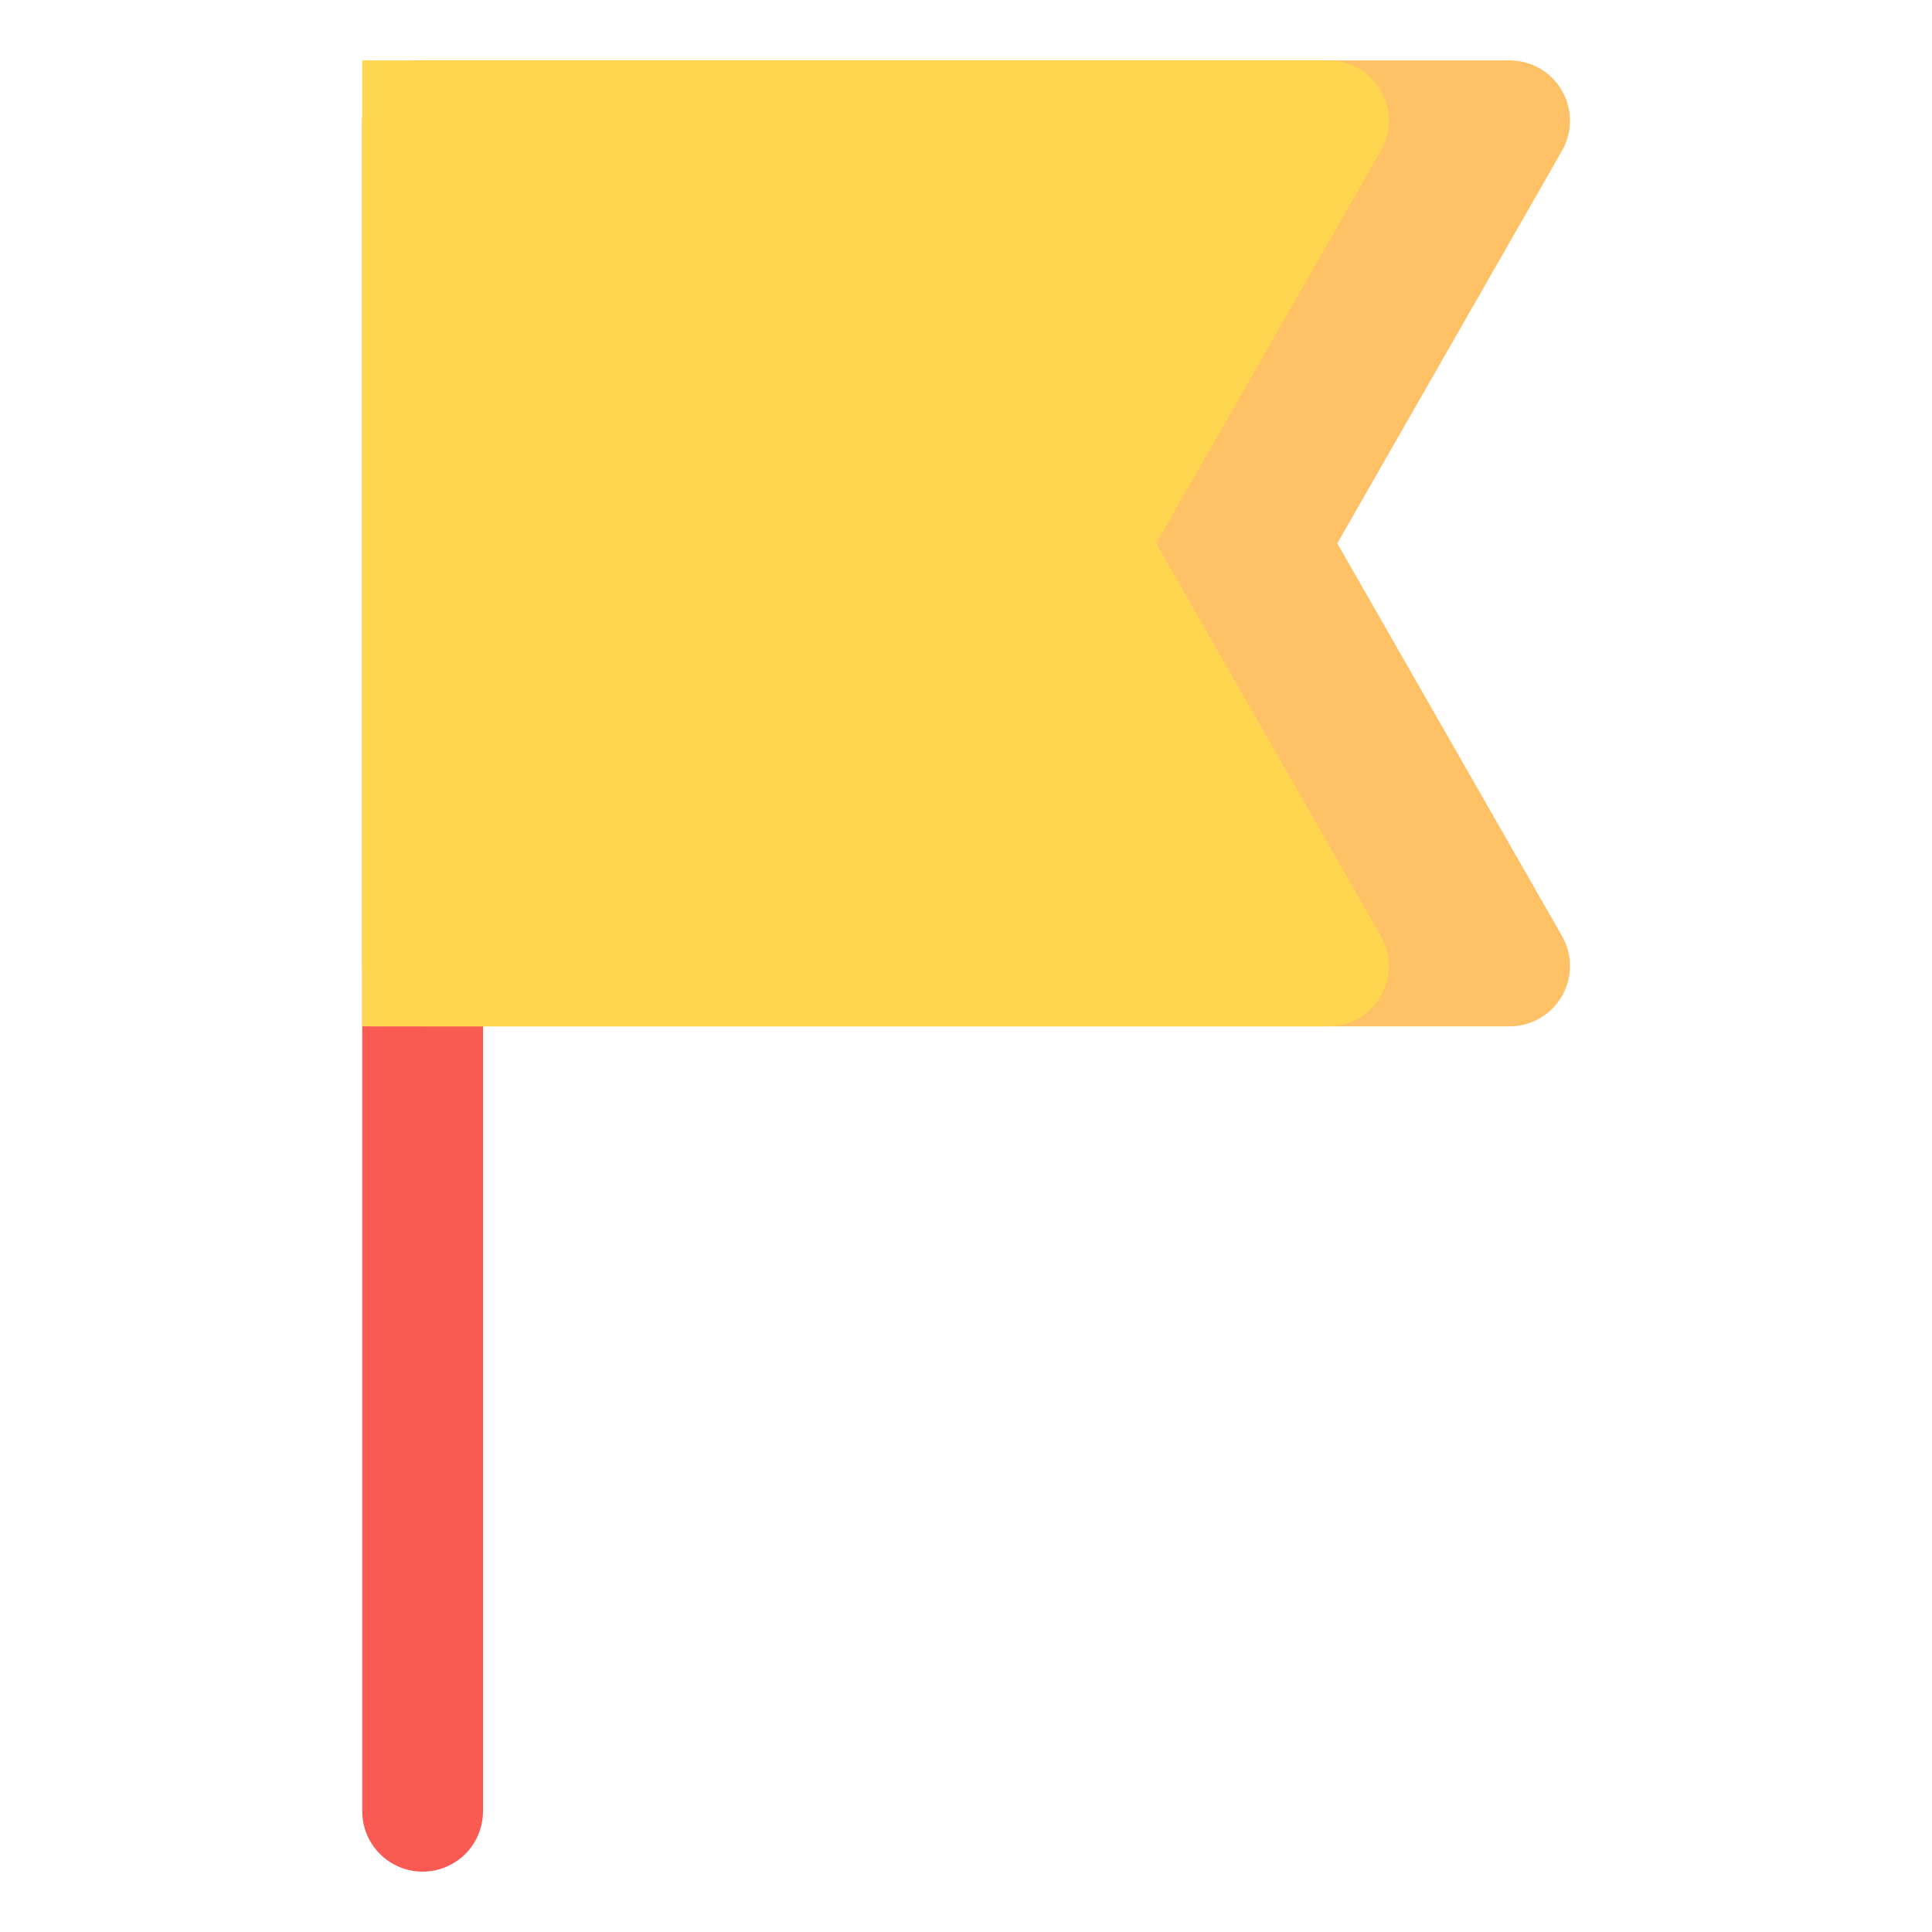
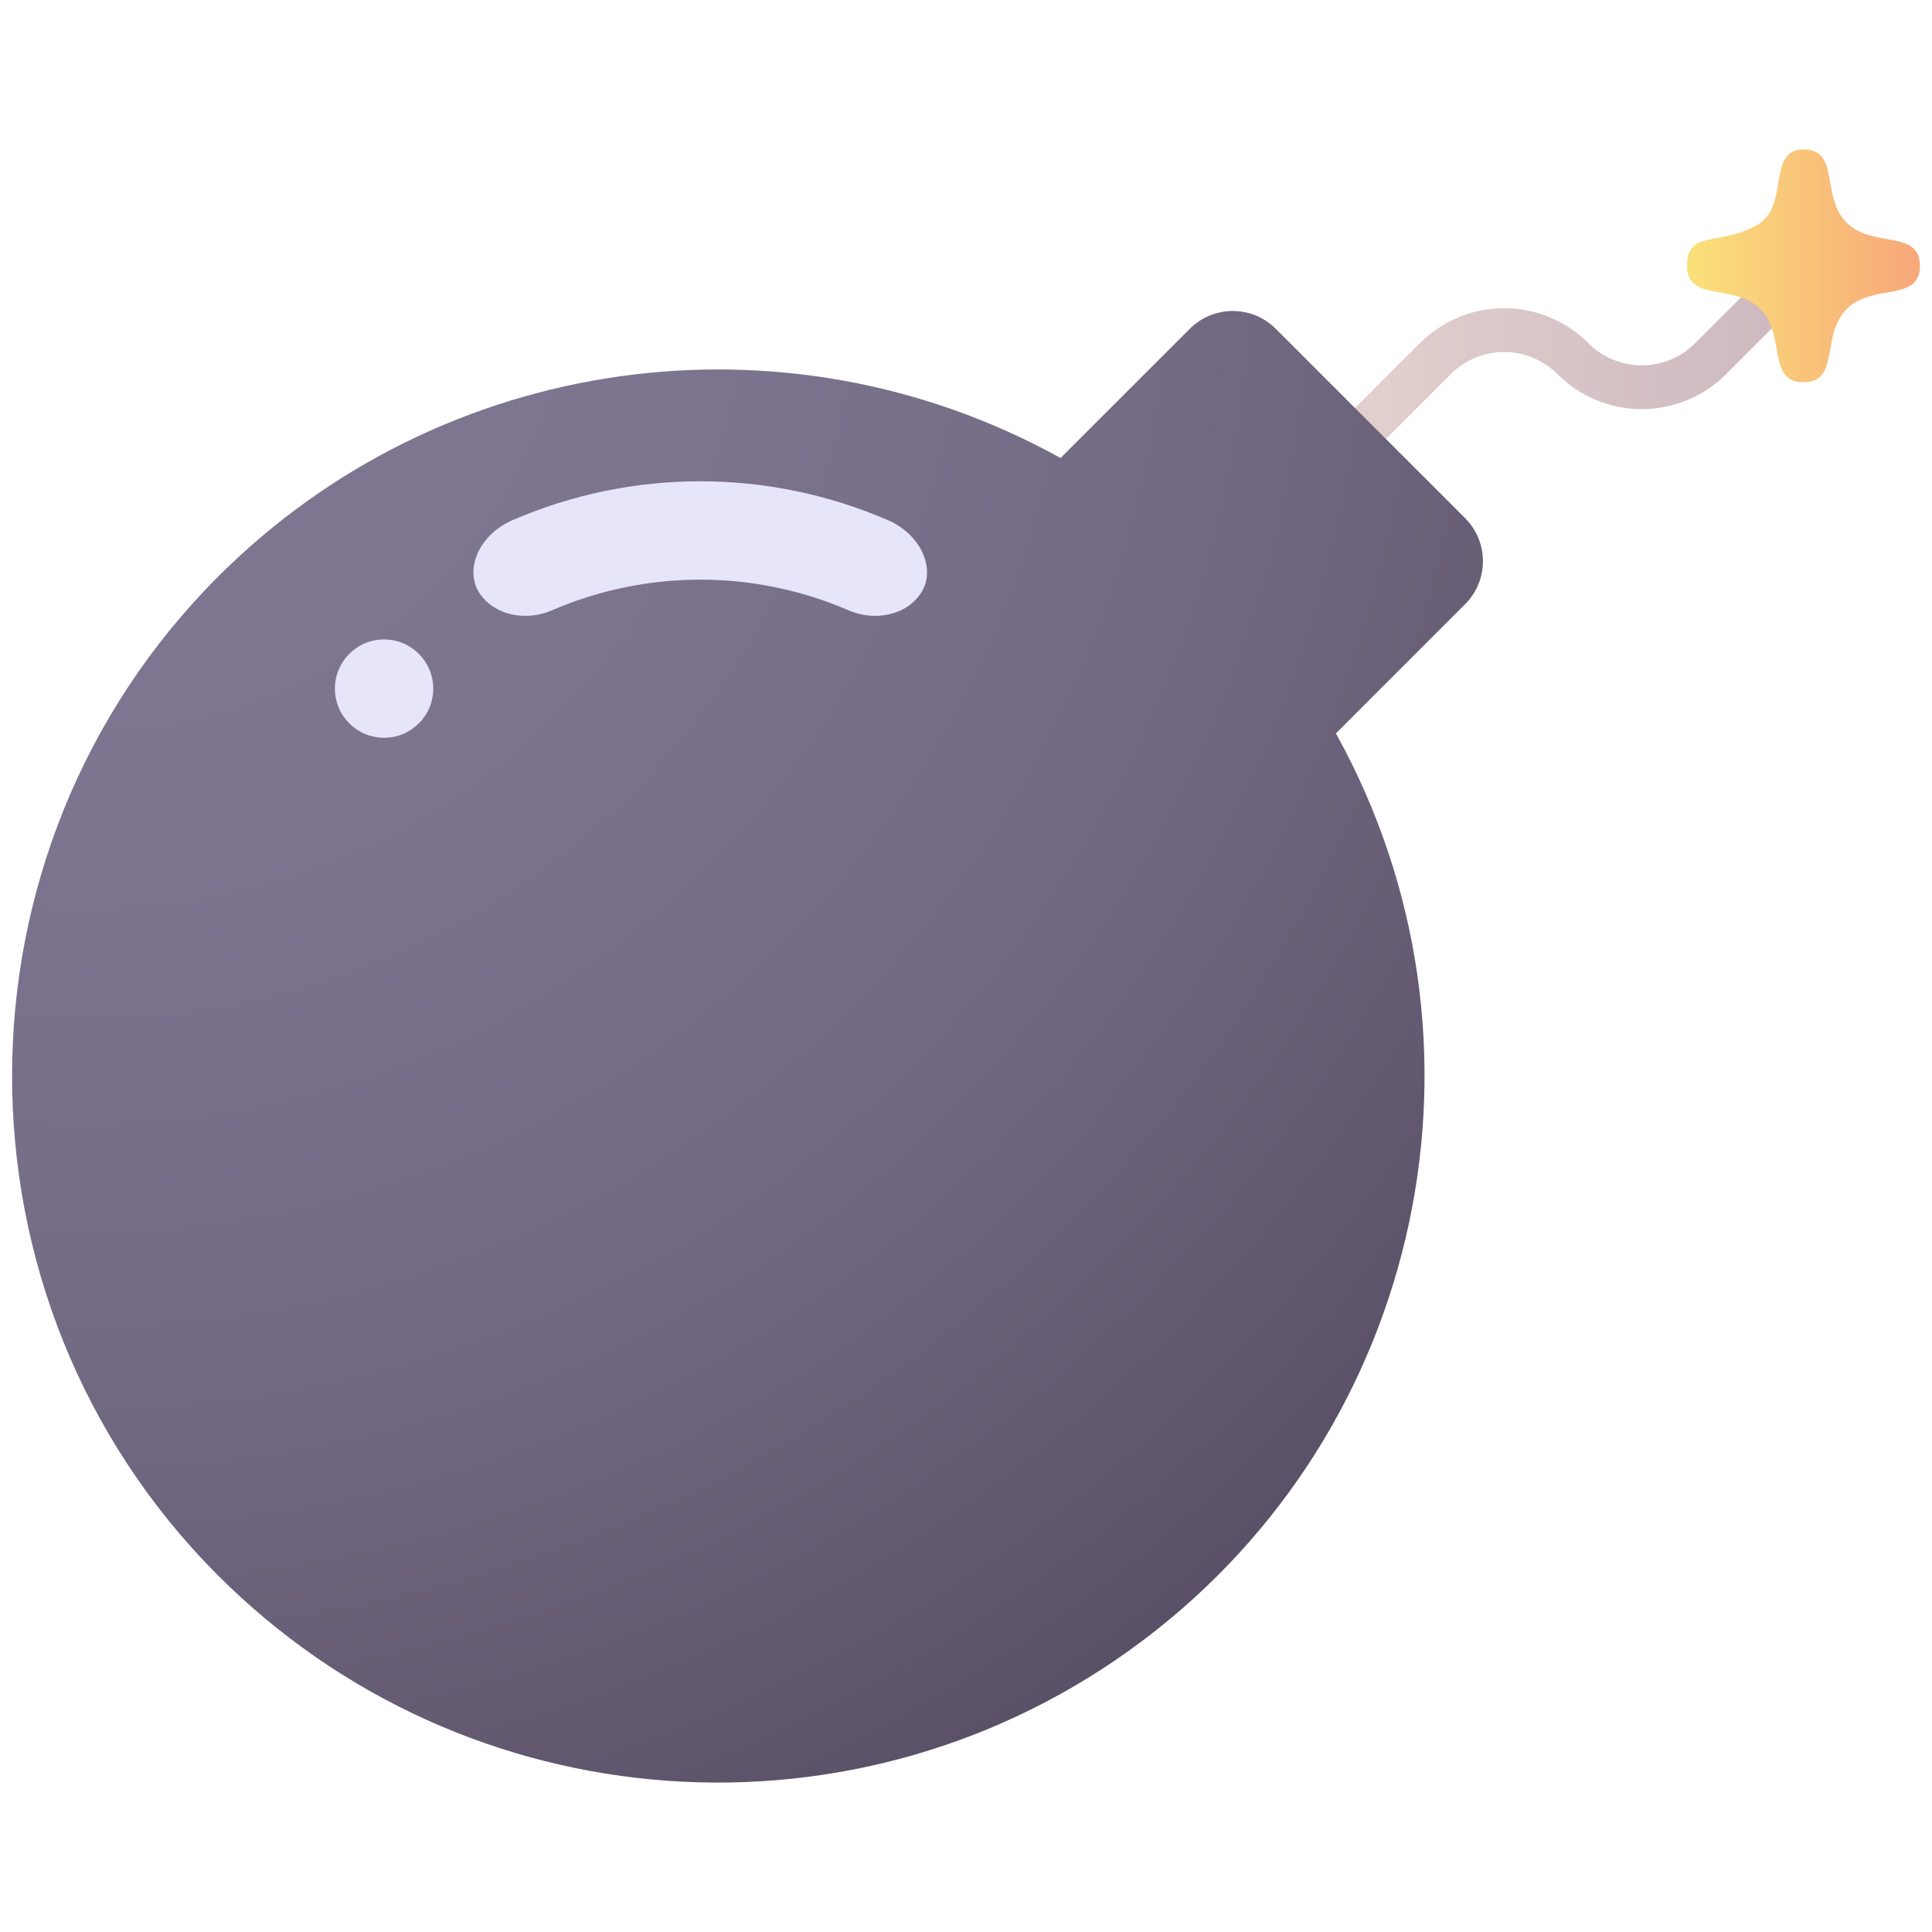
- <svg xmlns="http://www.w3.org/2000/svg" version="1.1" width="512" height="512" x="0" y="0" viewBox="0 0 32 32" style="enable-background:new 0 0 512 512" xml:space="preserve" class="">
-   <g>
-     <g id="Layer_2" data-name="Layer 2">
-       <path d="m7 31a1 1 0 0 1 -1-1v-28a1 1 0 0 1 2 0v28a1 1 0 0 1 -1 1z" fill="#f95b53" data-original="#f95b53" />
-       <path d="m25.87 15.5a1 1 0 0 1 0 1 1 1 0 0 1 -.87.5h-18a1 1 0 0 1 -1-1v-14a1 1 0 0 1 1-1h18a1 1 0 0 1 .87.5 1 1 0 0 1 0 1l-3.72 6.5z" fill="#ffc166" data-original="#ffc166" class="" />
-       <path d="m22.87 15.5a1 1 0 0 1 0 1 1 1 0 0 1 -.87.5h-16v-16h16a1 1 0 0 1 .87.5 1 1 0 0 1 0 1l-3.72 6.5z" fill="#ffd64f" data-original="#ffd64f" class="" />
+ <svg xmlns="http://www.w3.org/2000/svg" version="1.1" width="512" height="512" x="0" y="0" viewBox="0 0 512 512" style="enable-background:new 0 0 512 512" xml:space="preserve" class="">
+   <g transform="matrix(1.16,0,0,1.16,-40.95989,-40.95931)">
+     <linearGradient id="linear-gradient" gradientUnits="userSpaceOnUse" x1="338.929" x2="448.148" y1="118.376" y2="118.376">
+       <stop offset="0" stop-color="#e3d2cf" />
+       <stop offset="1" stop-color="#ccb7be" />
+     </linearGradient>
+     <radialGradient id="radial-gradient" cx="54.478" cy="90.593" gradientUnits="userSpaceOnUse" r="402.546">
+       <stop offset="0" stop-color="#807792" />
+       <stop offset=".335" stop-color="#7d748f" />
+       <stop offset=".606" stop-color="#746b85" />
+       <stop offset=".855" stop-color="#655c74" />
+       <stop offset="1" stop-color="#594f66" />
+     </radialGradient>
+     <linearGradient id="linear-gradient-2" gradientUnits="userSpaceOnUse" x1="420.72" x2="473.93" y1="96.04" y2="96.04">
+       <stop offset="0" stop-color="#fbe17a" />
+       <stop offset="1" stop-color="#f7a779" />
+     </linearGradient>
+     <g id="Bomb">
+       <path d="m346 141.53-7.071-7.07 20.746-20.745a27.213 27.213 0 0 1 38.523.002 17.226 17.226 0 0 0 24.383.001l18.496-18.495 7.071 7.07-18.492 18.492a27.22 27.22 0 0 1 -38.535-.004 17.22 17.22 0 0 0 -24.373.002z" fill="url(#linear-gradient)" data-original="url(#linear-gradient)" />
+       <path d="m370.03 153.69-21.63-21.63-21.63-21.63a13.888 13.888 0 0 0 -19.65 0l-29.52 29.52a161.477 161.477 0 0 0 -192.34 26.97c-62.8 62.71-62.94 165.27-.31 228.14a161.436 161.436 0 0 0 255.56-192.2l29.52-29.52a13.906 13.906 0 0 0 0-19.65z" fill="url(#radial-gradient)" data-original="url(#radial-gradient)" />
+       <path d="m457.19 86.18c-5.94-5.94-1.47-16.74-9.86-16.74-8.4 0-3.18 13-10.46 17.19-8.75 5.06-16.15 1.01-16.15 9.41s10.81 3.92 16.75 9.86c5.93 5.94 1.46 16.74 9.86 16.74 8.39 0 3.92-10.8 9.86-16.74s16.74-1.46 16.74-9.86-10.8-3.92-16.74-9.86z" fill="url(#linear-gradient-2)" data-original="url(#linear-gradient-2)" />
+       <g fill="#e6e5fa">
+         <path d="m238.17 154.15a107.936 107.936 0 0 0 -85.78 0c-7.78 3.37-10.96 11.4-7.58 16.58 3.38 5.22 10.62 6.57 16.52 4.04a85.438 85.438 0 0 1 67.9 0c5.817 2.502 13.097 1.245 16.52-4.04 3.39-5.18.2-13.21-7.58-16.58z" fill="#e6e5fa" data-original="#e6e5fa" class="" />
+         <path d="m123.05 181.39a11.235 11.235 0 1 0 11.24 11.23 11.235 11.235 0 0 0 -11.24-11.23z" fill="#e6e5fa" data-original="#e6e5fa" class="" />
+       </g>
    </g>
  </g>
</svg>
